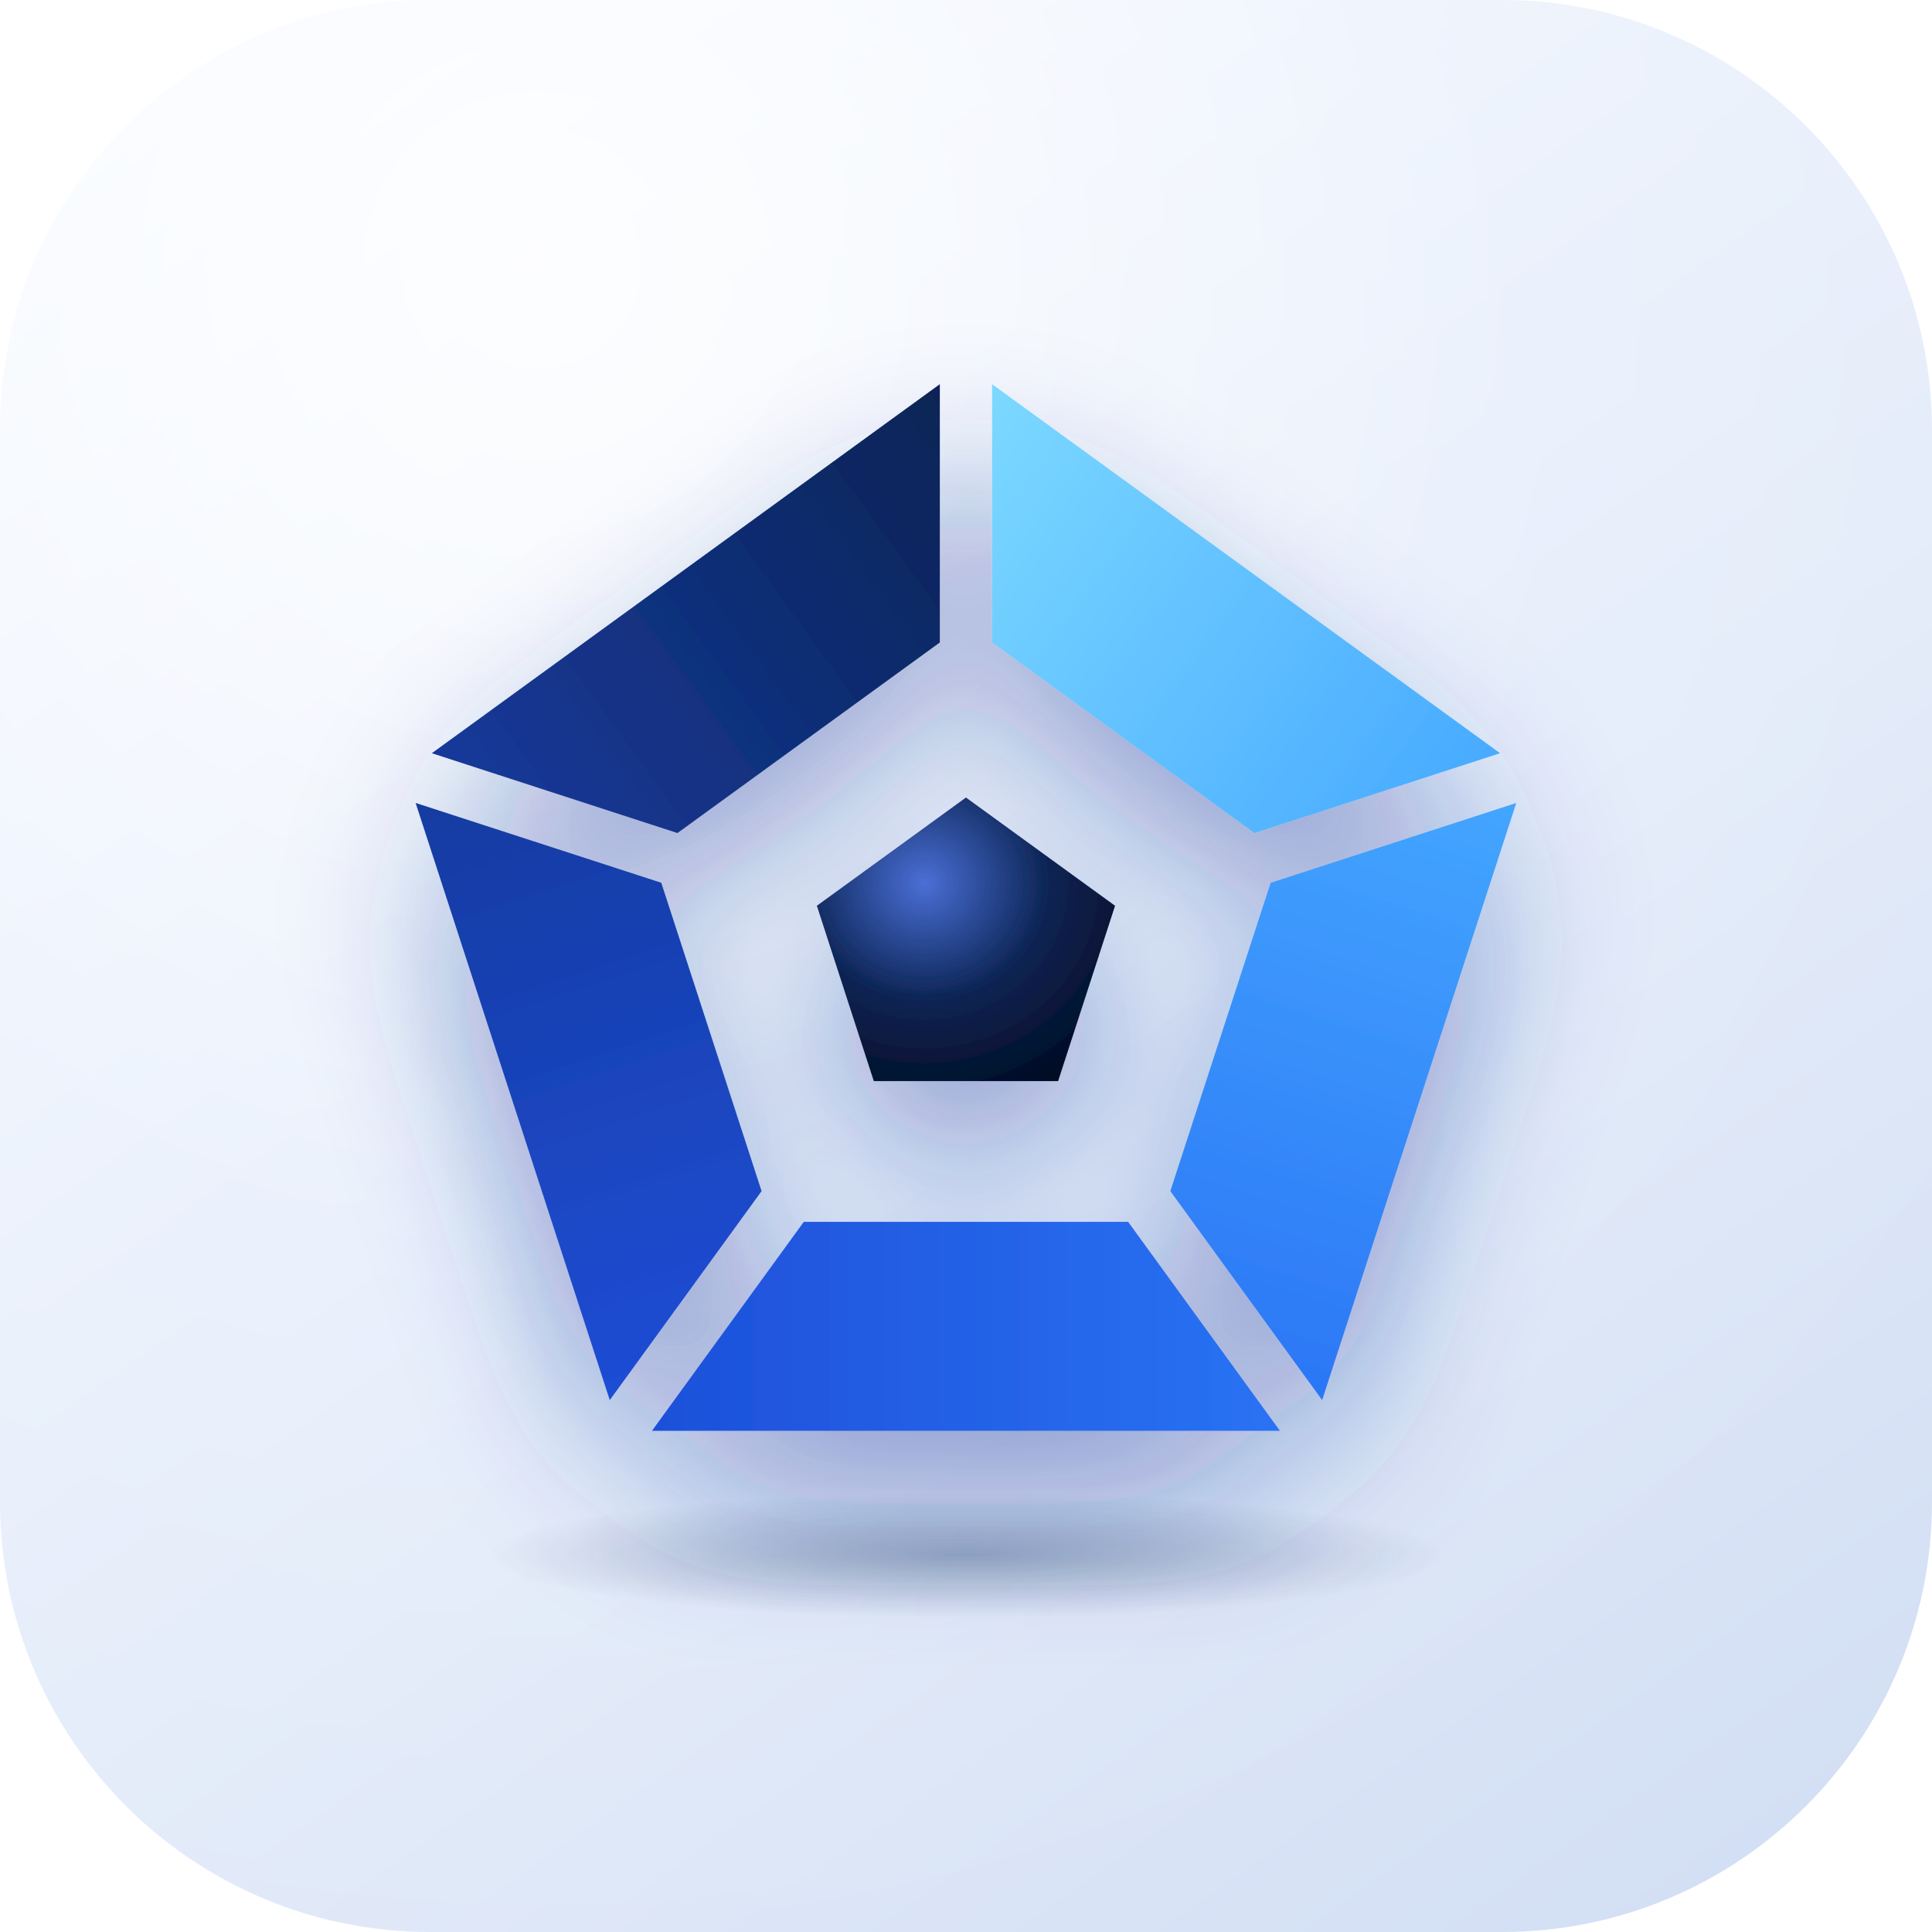
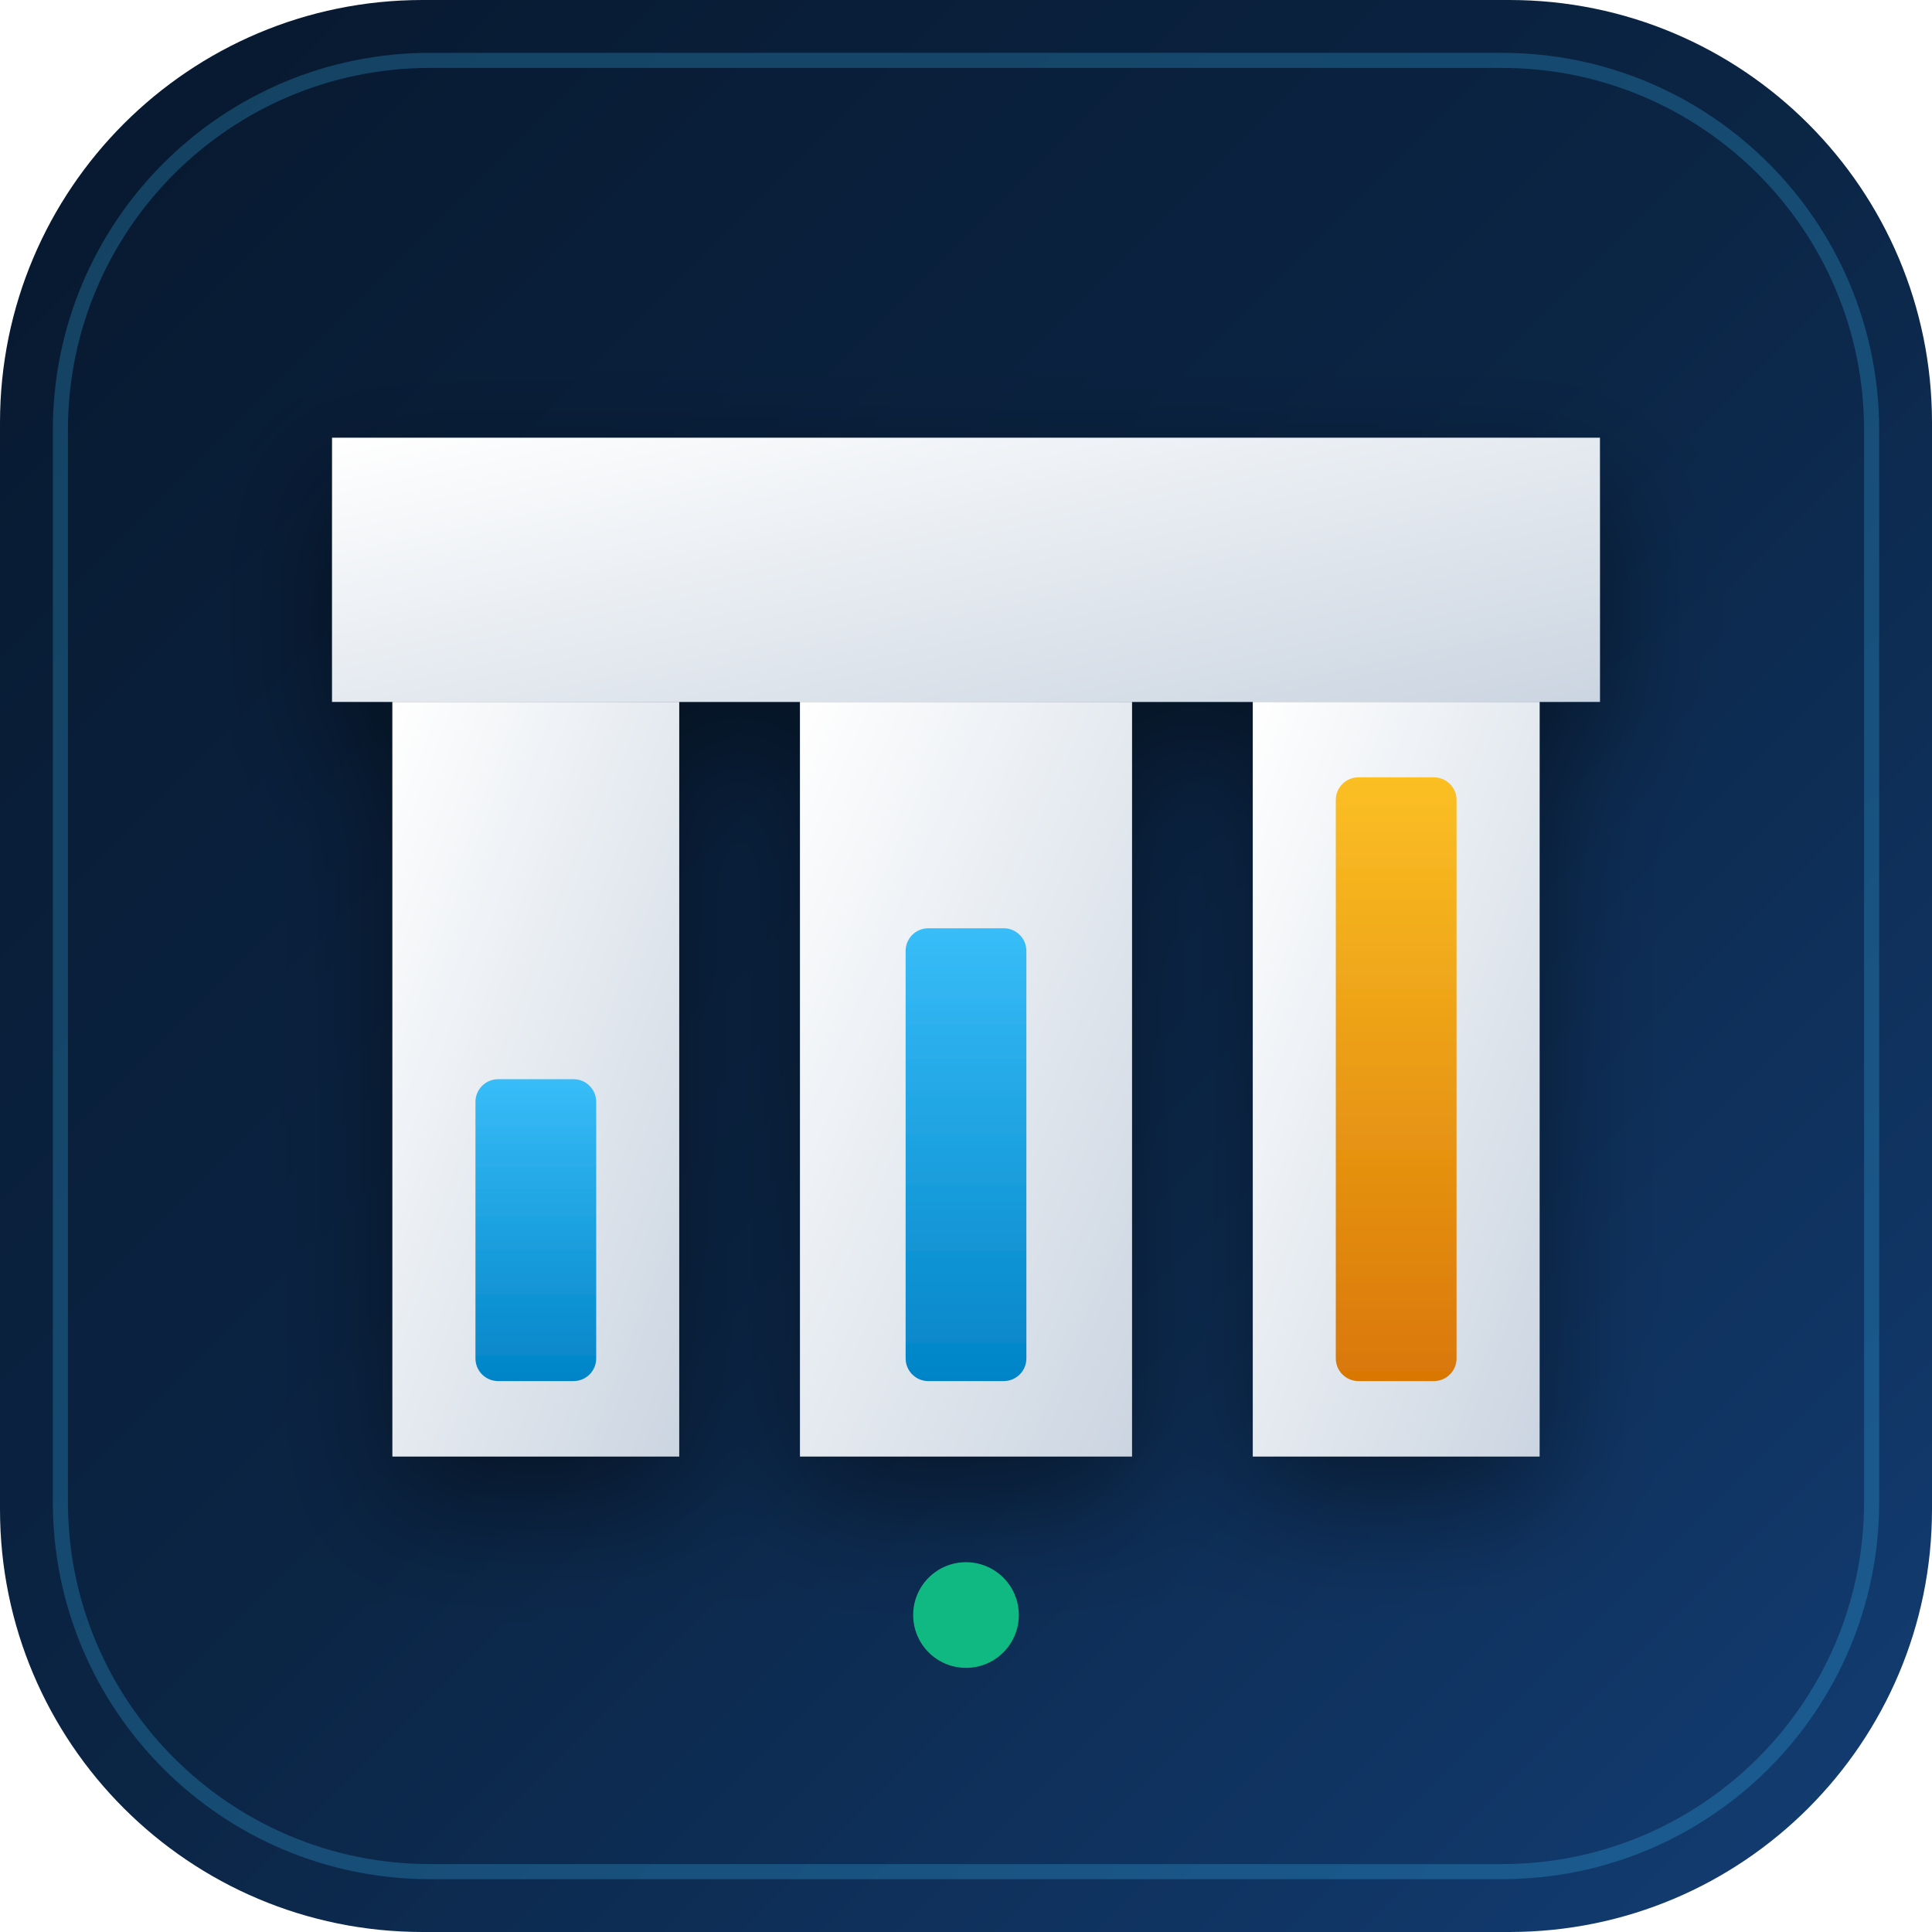
<svg xmlns="http://www.w3.org/2000/svg" viewBox="0 0 512 512" width="512" height="512">
  <defs>
-     <linearGradient id="fondo" x1="0.15" y1="0" x2="0.85" y2="1">
-       <stop offset="0" stop-color="#F4F8FF" />
-       <stop offset=".55" stop-color="#E4ECFA" />
-       <stop offset="1" stop-color="#D3DFF4" />
+     <linearGradient id="bgGrad" x1="0" y1="0" x2="1" y2="1">
+       <stop offset="0%" stop-color="#07182e" />
+       <stop offset="50%" stop-color="#0b2545" />
+       <stop offset="100%" stop-color="#133e75" />
    </linearGradient>
-     <radialGradient id="luz" cx="0.28" cy="0.14" r="0.9">
-       <stop offset="0" stop-color="#FFFFFF" stop-opacity=".85" />
-       <stop offset=".55" stop-color="#FFFFFF" stop-opacity=".15" />
-       <stop offset="1" stop-color="#FFFFFF" stop-opacity="0" />
-     </radialGradient>
-     <radialGradient id="contacto">
-       <stop offset="0" stop-color="#0B2352" stop-opacity=".32" />
-       <stop offset="1" stop-color="#0B2352" stop-opacity="0" />
-     </radialGradient>
-     <filter id="flota" x="-40%" y="-40%" width="180%" height="200%">
-       <feDropShadow dx="0" dy="7" stdDeviation="7" flood-color="#143A9C" flood-opacity=".42" />
+     <linearGradient id="goldGrad" x1="0" y1="0" x2="0" y2="1">
+       <stop offset="0%" stop-color="#fbbf24" />
+       <stop offset="100%" stop-color="#d97706" />
+     </linearGradient>
+     <linearGradient id="cyanGrad" x1="0" y1="0" x2="0" y2="1">
+       <stop offset="0%" stop-color="#38bdf8" />
+       <stop offset="100%" stop-color="#0284c7" />
+     </linearGradient>
+     <linearGradient id="metalGrad" x1="0" y1="0" x2="1" y2="1">
+       <stop offset="0%" stop-color="#ffffff" />
+       <stop offset="100%" stop-color="#cbd5e1" />
+     </linearGradient>
+     <filter id="shadow" x="-20%" y="-20%" width="140%" height="140%">
+       <feDropShadow dx="0" dy="12" stdDeviation="16" flood-color="#000000" flood-opacity="0.45" />
    </filter>
-     <linearGradient id="a1" gradientUnits="userSpaceOnUse" x1="52" y1="1" x2="105.62" y2="39.96">
-       <stop offset="0" stop-color="#7FDBFF" />
-       <stop offset="1" stop-color="#45A8FF" />
-     </linearGradient>
-     <linearGradient id="a2" gradientUnits="userSpaceOnUse" x1="105.62" y1="39.96" x2="85.14" y2="102.99">
-       <stop offset="0" stop-color="#45A8FF" />
-       <stop offset="1" stop-color="#2A74F5" />
-     </linearGradient>
-     <linearGradient id="a3" gradientUnits="userSpaceOnUse" x1="85.14" y1="102.99" x2="18.86" y2="102.99">
-       <stop offset="0" stop-color="#2A74F5" />
-       <stop offset="1" stop-color="#1D4ED8" />
-     </linearGradient>
-     <linearGradient id="a4" gradientUnits="userSpaceOnUse" x1="18.86" y1="102.99" x2="-1.62" y2="39.96">
-       <stop offset="0" stop-color="#1D4ED8" />
-       <stop offset="1" stop-color="#163A9E" />
-     </linearGradient>
-     <linearGradient id="a5" gradientUnits="userSpaceOnUse" x1="-1.62" y1="39.96" x2="52" y2="1">
-       <stop offset="0" stop-color="#163A9E" />
-       <stop offset="1" stop-color="#0B2352" />
-     </linearGradient>
-     <radialGradient id="gema" cx="0.36" cy="0.3" r="0.85">
-       <stop offset="0" stop-color="#4A6FD6" />
-       <stop offset=".5" stop-color="#0B2352" />
-       <stop offset="1" stop-color="#020A1E" />
-     </radialGradient>
  </defs>
-   <rect width="512" height="512" rx="114" fill="url(#fondo)" />
-   <rect width="512" height="512" rx="114" fill="url(#luz)" />
-   <g transform="translate(112 102) scale(2.769)">
-     <ellipse cx="52" cy="112" rx="46" ry="6" fill="url(#contacto)" />
+   <rect width="512" height="512" rx="112" fill="url(#bgGrad)" />
+   <rect x="16" y="16" width="480" height="480" rx="98" fill="none" stroke="#38bdf8" stroke-width="4" stroke-opacity="0.25" />
+   <g filter="url(#shadow)" transform="translate(64, 76)">
+     <path d="M 24 40 L 360 40 L 360 110 L 24 110 Z" fill="url(#metalGrad)" rx="12" />
+     <path d="M 148 110 L 236 110 L 236 310 L 148 310 Z" fill="url(#metalGrad)" rx="8" />
+     <path d="M 40 110 L 116 110 L 116 310 L 40 310 Z" fill="url(#metalGrad)" rx="8" />
+     <path d="M 268 110 L 344 110 L 344 310 L 268 310 Z" fill="url(#metalGrad)" rx="8" />
+     <rect x="62" y="210" width="32" height="80" rx="6" fill="url(#cyanGrad)" />
+     <rect x="176" y="170" width="32" height="120" rx="6" fill="url(#cyanGrad)" />
+     <rect x="290" y="130" width="32" height="160" rx="6" fill="url(#goldGrad)" />
  </g>
-   <g transform="translate(112 94) scale(2.769)" filter="url(#flota)">
-     <path d="M54.5 2.82L103.12 38.14L79.61 45.78L54.5 27.54Z" fill="url(#a1)" />
-     <path d="M104.67 42.9L86.09 100.05L71.56 80.05L81.16 50.54Z" fill="url(#a2)" />
-     <path d="M82.05 102.99L21.95 102.99L36.48 82.99L67.52 82.99Z" fill="url(#a3)" />
-     <path d="M17.91 100.05L-0.67 42.9L22.84 50.54L32.44 80.05Z" fill="url(#a4)" />
-     <path d="M0.88 38.14L49.5 2.82L49.5 27.54L24.39 45.78Z" fill="url(#a5)" />
-     <path d="M52 42.38L66.27 52.74L60.82 69.52L43.18 69.52L37.73 52.74Z" fill="url(#gema)" />
-   </g>
+   <circle cx="256" cy="428" r="14" fill="#10b981" />
</svg>
